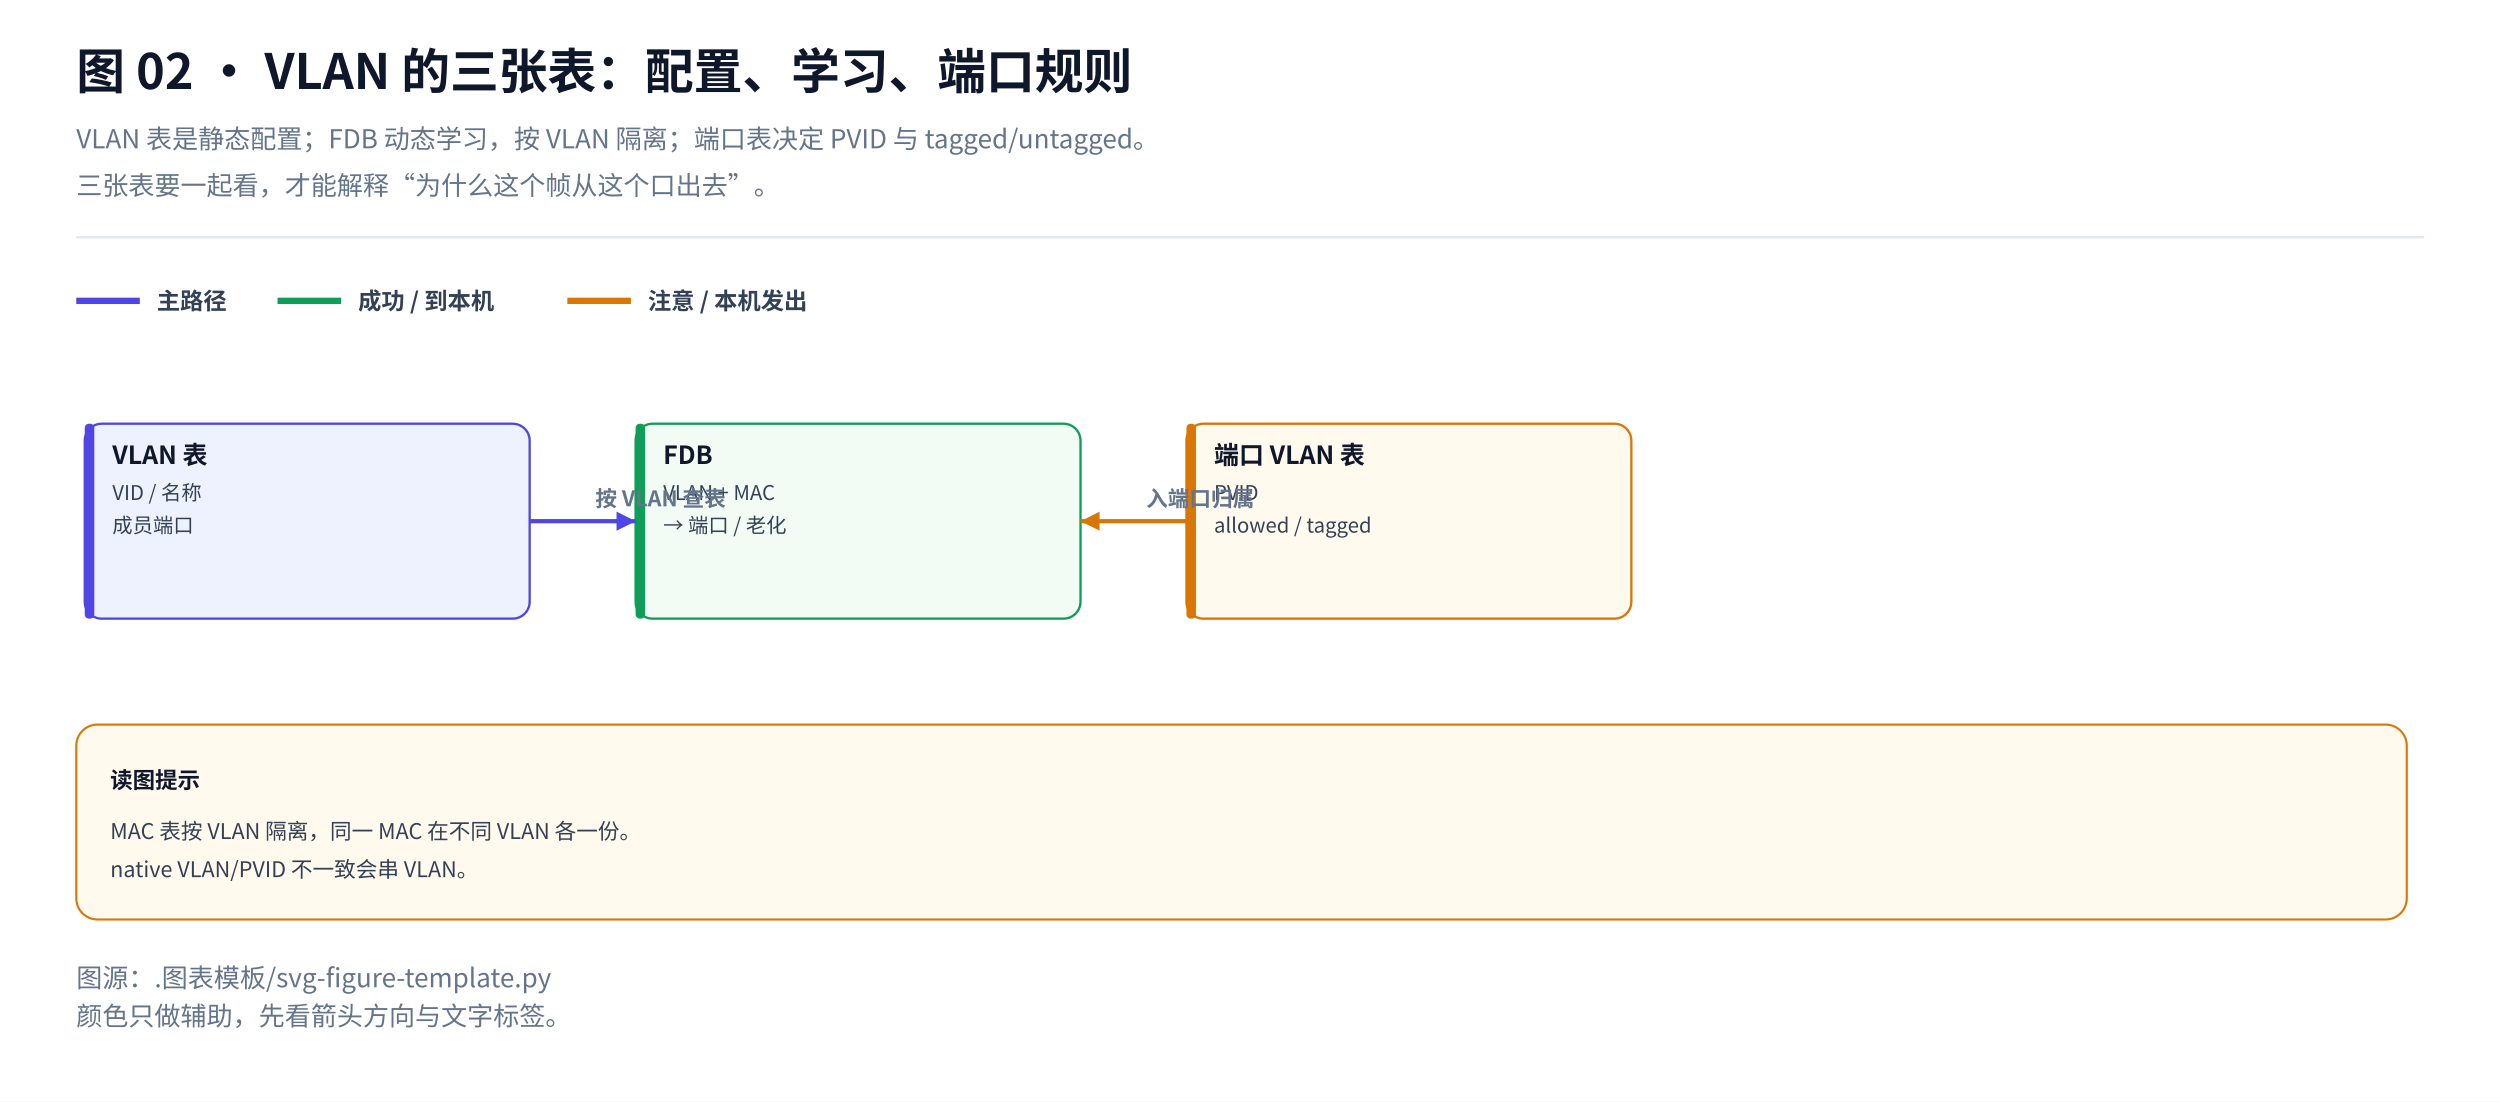
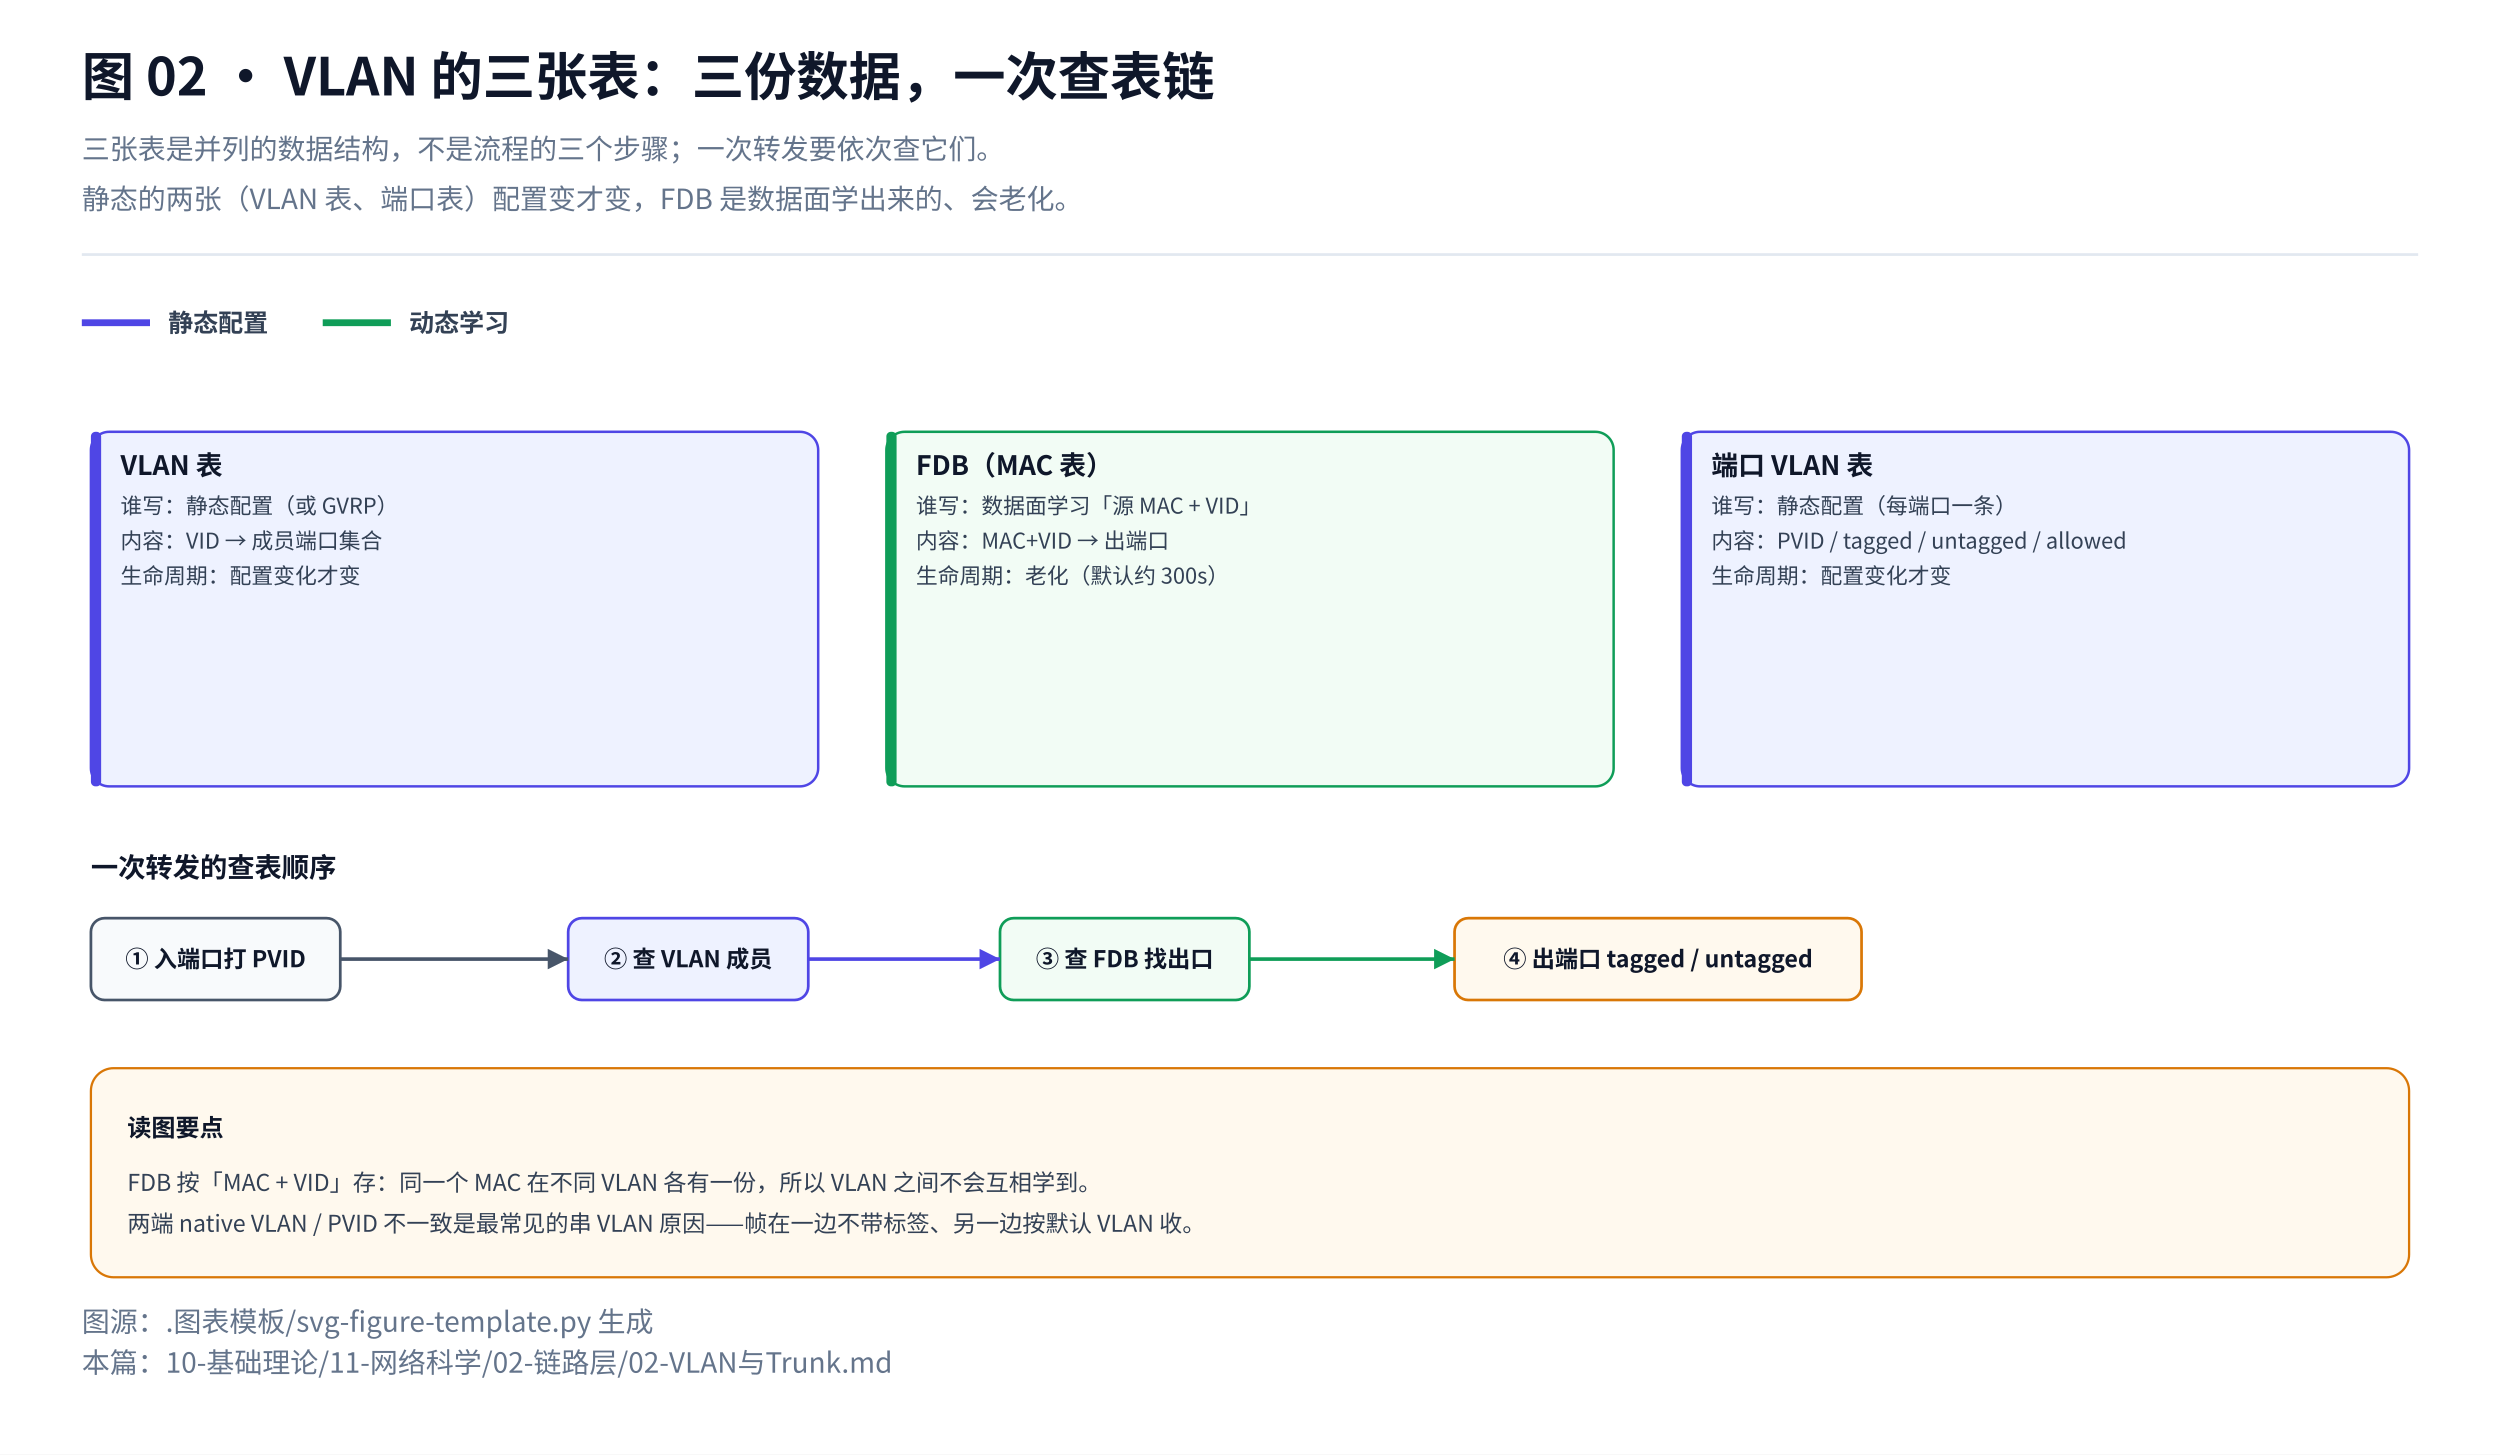
- <svg xmlns="http://www.w3.org/2000/svg" width="1180" height="520" viewBox="0 0 1180 520" font-family="'Noto Sans CJK SC','Source Han Sans SC','WenQuanYi Micro Hei',sans-serif">
-   <rect width="1180" height="520" fill="#ffffff" />
-   <line x1="36" y1="112" x2="1144" y2="112" stroke="#e2e8f0" stroke-width="1.2" />
-   <text x="36" y="42" font-size="23" fill="#0f172a" xml:space="preserve" font-weight="700">图 02 · VLAN 的三张表：配置、学习、端口规则</text>
-   <text x="36" y="70" font-size="12.3" fill="#64748b" xml:space="preserve">VLAN 表是静态配置；FDB 动态学习，按 VLAN 隔离；端口表决定 PVID 与 tagged/untagged。</text>
-   <text x="36" y="92" font-size="12.3" fill="#64748b" xml:space="preserve">三张表要一起看，才能解释“为什么这个帧从这个口出去”。</text>
+ <svg xmlns="http://www.w3.org/2000/svg" width="1100" height="640" viewBox="0 0 1100 640" font-family="'Noto Sans CJK SC','Source Han Sans SC','WenQuanYi Micro Hei',sans-serif">
+   <rect width="1100" height="640" fill="#ffffff" />
+   <line x1="36" y1="112" x2="1064" y2="112" stroke="#e2e8f0" stroke-width="1.2" />
+   <text x="36" y="42" font-size="23" fill="#0f172a" xml:space="preserve" font-weight="700">图 02 · VLAN 的三张表：三份数据，一次查表链</text>
+   <text x="36" y="70" font-size="12.3" fill="#64748b" xml:space="preserve">三张表是并列的数据结构，不是流程的三个步骤；一次转发要依次查它们。</text>
+   <text x="36" y="92" font-size="12.3" fill="#64748b" xml:space="preserve">静态的两张（VLAN 表、端口表）配置变才变，FDB 是数据面学出来的、会老化。</text>
  <line x1="36" y1="142" x2="66" y2="142" stroke="#4f46e5" stroke-width="3" />
-   <text x="74" y="146" font-size="11" fill="#334155" xml:space="preserve" font-weight="600">主路径</text>
-   <line x1="131" y1="142" x2="161" y2="142" stroke="#0f9d58" stroke-width="3" />
-   <text x="169" y="146" font-size="11" fill="#334155" xml:space="preserve" font-weight="600">成功 / 到本机</text>
-   <line x1="267.8" y1="142" x2="297.8" y2="142" stroke="#d97706" stroke-width="3" />
-   <text x="305.8" y="146" font-size="11" fill="#334155" xml:space="preserve" font-weight="600">注意 / 本机发出</text>
-   <rect x="40" y="200" width="210" height="92" fill="#eef2ff" rx="8" stroke="#4f46e5" stroke-width="1.1" />
-   <rect x="40" y="200" width="4.5" height="92" fill="#4f46e5" rx="2" />
-   <text x="53" y="219" font-size="11.8" fill="#0f172a" xml:space="preserve" font-weight="700">VLAN 表</text>
-   <text x="53" y="236" font-size="9.6" fill="#334155" xml:space="preserve">VID / 名称</text>
-   <text x="53" y="251.4" font-size="9.6" fill="#334155" xml:space="preserve">成员端口</text>
-   <rect x="300" y="200" width="210" height="92" fill="#f2fcf5" rx="8" stroke="#0f9d58" stroke-width="1.1" />
-   <rect x="300" y="200" width="4.5" height="92" fill="#0f9d58" rx="2" />
-   <text x="313" y="219" font-size="11.8" fill="#0f172a" xml:space="preserve" font-weight="700">FDB</text>
-   <text x="313" y="236" font-size="9.6" fill="#334155" xml:space="preserve">VLAN + MAC</text>
-   <text x="313" y="251.4" font-size="9.6" fill="#334155" xml:space="preserve">→ 端口 / 老化</text>
-   <rect x="560" y="200" width="210" height="92" fill="#fff9ee" rx="8" stroke="#d97706" stroke-width="1.1" />
-   <rect x="560" y="200" width="4.5" height="92" fill="#d97706" rx="2" />
-   <text x="573" y="219" font-size="11.8" fill="#0f172a" xml:space="preserve" font-weight="700">端口 VLAN 表</text>
-   <text x="573" y="236" font-size="9.6" fill="#334155" xml:space="preserve">PVID</text>
-   <text x="573" y="251.4" font-size="9.6" fill="#334155" xml:space="preserve">allowed / tagged</text>
-   <line x1="250" y1="246" x2="300" y2="246" stroke="#4f46e5" stroke-width="2" />
-   <polygon points="300,246 291,241.5 291,250.5" fill="#4f46e5" />
-   <text x="281" y="239" font-size="10.2" fill="#64748b" xml:space="preserve" font-weight="600">按 VLAN 查表</text>
-   <line x1="560" y1="246" x2="510" y2="246" stroke="#d97706" stroke-width="2" />
-   <polygon points="510,246 519,250.5 519,241.5" fill="#d97706" />
-   <text x="541" y="239" font-size="10.2" fill="#64748b" xml:space="preserve" font-weight="600">入端口归属</text>
-   <rect x="36" y="342" width="1100" height="92" fill="#fff9ee" rx="10" stroke="#d97706" stroke-width="1" />
-   <text x="52" y="372" font-size="10.6" fill="#0f172a" xml:space="preserve" font-weight="700">读图提示</text>
-   <text x="52" y="396" font-size="10.2" fill="#334155" xml:space="preserve">MAC 表按 VLAN 隔离，同一 MAC 在不同 VLAN 各一份。</text>
-   <text x="52" y="414" font-size="10.2" fill="#334155" xml:space="preserve">native VLAN/PVID 不一致会串 VLAN。</text>
-   <text x="36" y="466" font-size="12.3" fill="#64748b" xml:space="preserve">图源：.图表模板/svg-figure-template.py</text>
-   <text x="36" y="484" font-size="12.3" fill="#64748b" xml:space="preserve">颜色只做辅助，先看箭头方向与文字标签。</text>
+   <text x="74" y="146" font-size="11" fill="#334155" xml:space="preserve" font-weight="600">静态配置</text>
+   <line x1="142" y1="142" x2="172" y2="142" stroke="#0f9d58" stroke-width="3" />
+   <text x="180" y="146" font-size="11" fill="#334155" xml:space="preserve" font-weight="600">动态学习</text>
+   <rect x="40" y="190" width="320" height="156" fill="#eef2ff" rx="8" stroke="#4f46e5" stroke-width="1.1" />
+   <rect x="40" y="190" width="4.5" height="156" fill="#4f46e5" rx="2" />
+   <text x="53" y="209" font-size="11.8" fill="#0f172a" xml:space="preserve" font-weight="700">VLAN 表</text>
+   <text x="53" y="226" font-size="9.6" fill="#334155" xml:space="preserve">谁写：静态配置（或 GVRP）</text>
+   <text x="53" y="241.4" font-size="9.6" fill="#334155" xml:space="preserve">内容：VID → 成员端口集合</text>
+   <text x="53" y="256.8" font-size="9.6" fill="#334155" xml:space="preserve">生命周期：配置变化才变</text>
+   <rect x="390" y="190" width="320" height="156" fill="#f2fcf5" rx="8" stroke="#0f9d58" stroke-width="1.1" />
+   <rect x="390" y="190" width="4.5" height="156" fill="#0f9d58" rx="2" />
+   <text x="403" y="209" font-size="11.8" fill="#0f172a" xml:space="preserve" font-weight="700">FDB（MAC 表）</text>
+   <text x="403" y="226" font-size="9.6" fill="#334155" xml:space="preserve">谁写：数据面学习「源 MAC + VID」</text>
+   <text x="403" y="241.4" font-size="9.6" fill="#334155" xml:space="preserve">内容：MAC+VID → 出端口</text>
+   <text x="403" y="256.8" font-size="9.6" fill="#334155" xml:space="preserve">生命周期：老化（默认约 300s）</text>
+   <rect x="740" y="190" width="320" height="156" fill="#eef2ff" rx="8" stroke="#4f46e5" stroke-width="1.1" />
+   <rect x="740" y="190" width="4.5" height="156" fill="#4f46e5" rx="2" />
+   <text x="753" y="209" font-size="11.8" fill="#0f172a" xml:space="preserve" font-weight="700">端口 VLAN 表</text>
+   <text x="753" y="226" font-size="9.6" fill="#334155" xml:space="preserve">谁写：静态配置（每端口一条）</text>
+   <text x="753" y="241.4" font-size="9.6" fill="#334155" xml:space="preserve">内容：PVID / tagged / untagged / allowed</text>
+   <text x="753" y="256.8" font-size="9.6" fill="#334155" xml:space="preserve">生命周期：配置变化才变</text>
+   <text x="40" y="386" font-size="12" fill="#0f172a" xml:space="preserve" font-weight="700">一次转发的查表顺序</text>
+   <rect x="40" y="404" width="109.72" height="36" fill="#f8fafc" rx="6" stroke="#475569" stroke-width="1.2" />
+   <text x="94.86" y="425.6" font-size="10.2" fill="#0f172a" xml:space="preserve" font-weight="700" text-anchor="middle">① 入端口打 PVID</text>
+   <rect x="250" y="404" width="105.64" height="36" fill="#eef2ff" rx="6" stroke="#4f46e5" stroke-width="1.2" />
+   <text x="302.82" y="425.6" font-size="10.2" fill="#0f172a" xml:space="preserve" font-weight="700" text-anchor="middle">② 查 VLAN 成员</text>
+   <rect x="440" y="404" width="109.72" height="36" fill="#f2fcf5" rx="6" stroke="#0f9d58" stroke-width="1.2" />
+   <text x="494.86" y="425.6" font-size="10.2" fill="#0f172a" xml:space="preserve" font-weight="700" text-anchor="middle">③ 查 FDB 找出口</text>
+   <rect x="640" y="404" width="179.08" height="36" fill="#fff9ee" rx="6" stroke="#d97706" stroke-width="1.2" />
+   <text x="729.54" y="425.6" font-size="10.2" fill="#0f172a" xml:space="preserve" font-weight="700" text-anchor="middle">④ 出端口 tagged / untagged</text>
+   <line x1="149.72" y1="422" x2="250" y2="422" stroke="#475569" stroke-width="1.6" />
+   <polygon points="250,422 241,417.5 241,426.5" fill="#475569" />
+   <line x1="355.64" y1="422" x2="440" y2="422" stroke="#4f46e5" stroke-width="1.6" />
+   <polygon points="440,422 431,417.5 431,426.5" fill="#4f46e5" />
+   <line x1="549.72" y1="422" x2="640" y2="422" stroke="#0f9d58" stroke-width="1.6" />
+   <polygon points="640,422 631,417.5 631,426.5" fill="#0f9d58" />
+   <rect x="40" y="470" width="1020" height="92" fill="#fff9ee" rx="10" stroke="#d97706" stroke-width="1" />
+   <text x="56" y="500" font-size="10.6" fill="#0f172a" xml:space="preserve" font-weight="700">读图要点</text>
+   <text x="56" y="524" font-size="10.2" fill="#334155" xml:space="preserve">FDB 按「MAC + VID」存：同一个 MAC 在不同 VLAN 各有一份，所以 VLAN 之间不会互相学到。</text>
+   <text x="56" y="542" font-size="10.2" fill="#334155" xml:space="preserve">两端 native VLAN / PVID 不一致是最常见的串 VLAN 原因——帧在一边不带标签、另一边按默认 VLAN 收。</text>
+   <text x="36" y="586" font-size="12.3" fill="#64748b" xml:space="preserve">图源：.图表模板/svg-figure-template.py 生成</text>
+   <text x="36" y="604" font-size="12.3" fill="#64748b" xml:space="preserve">本篇：10-基础理论/11-网络科学/02-链路层/02-VLAN与Trunk.md</text>
</svg>
